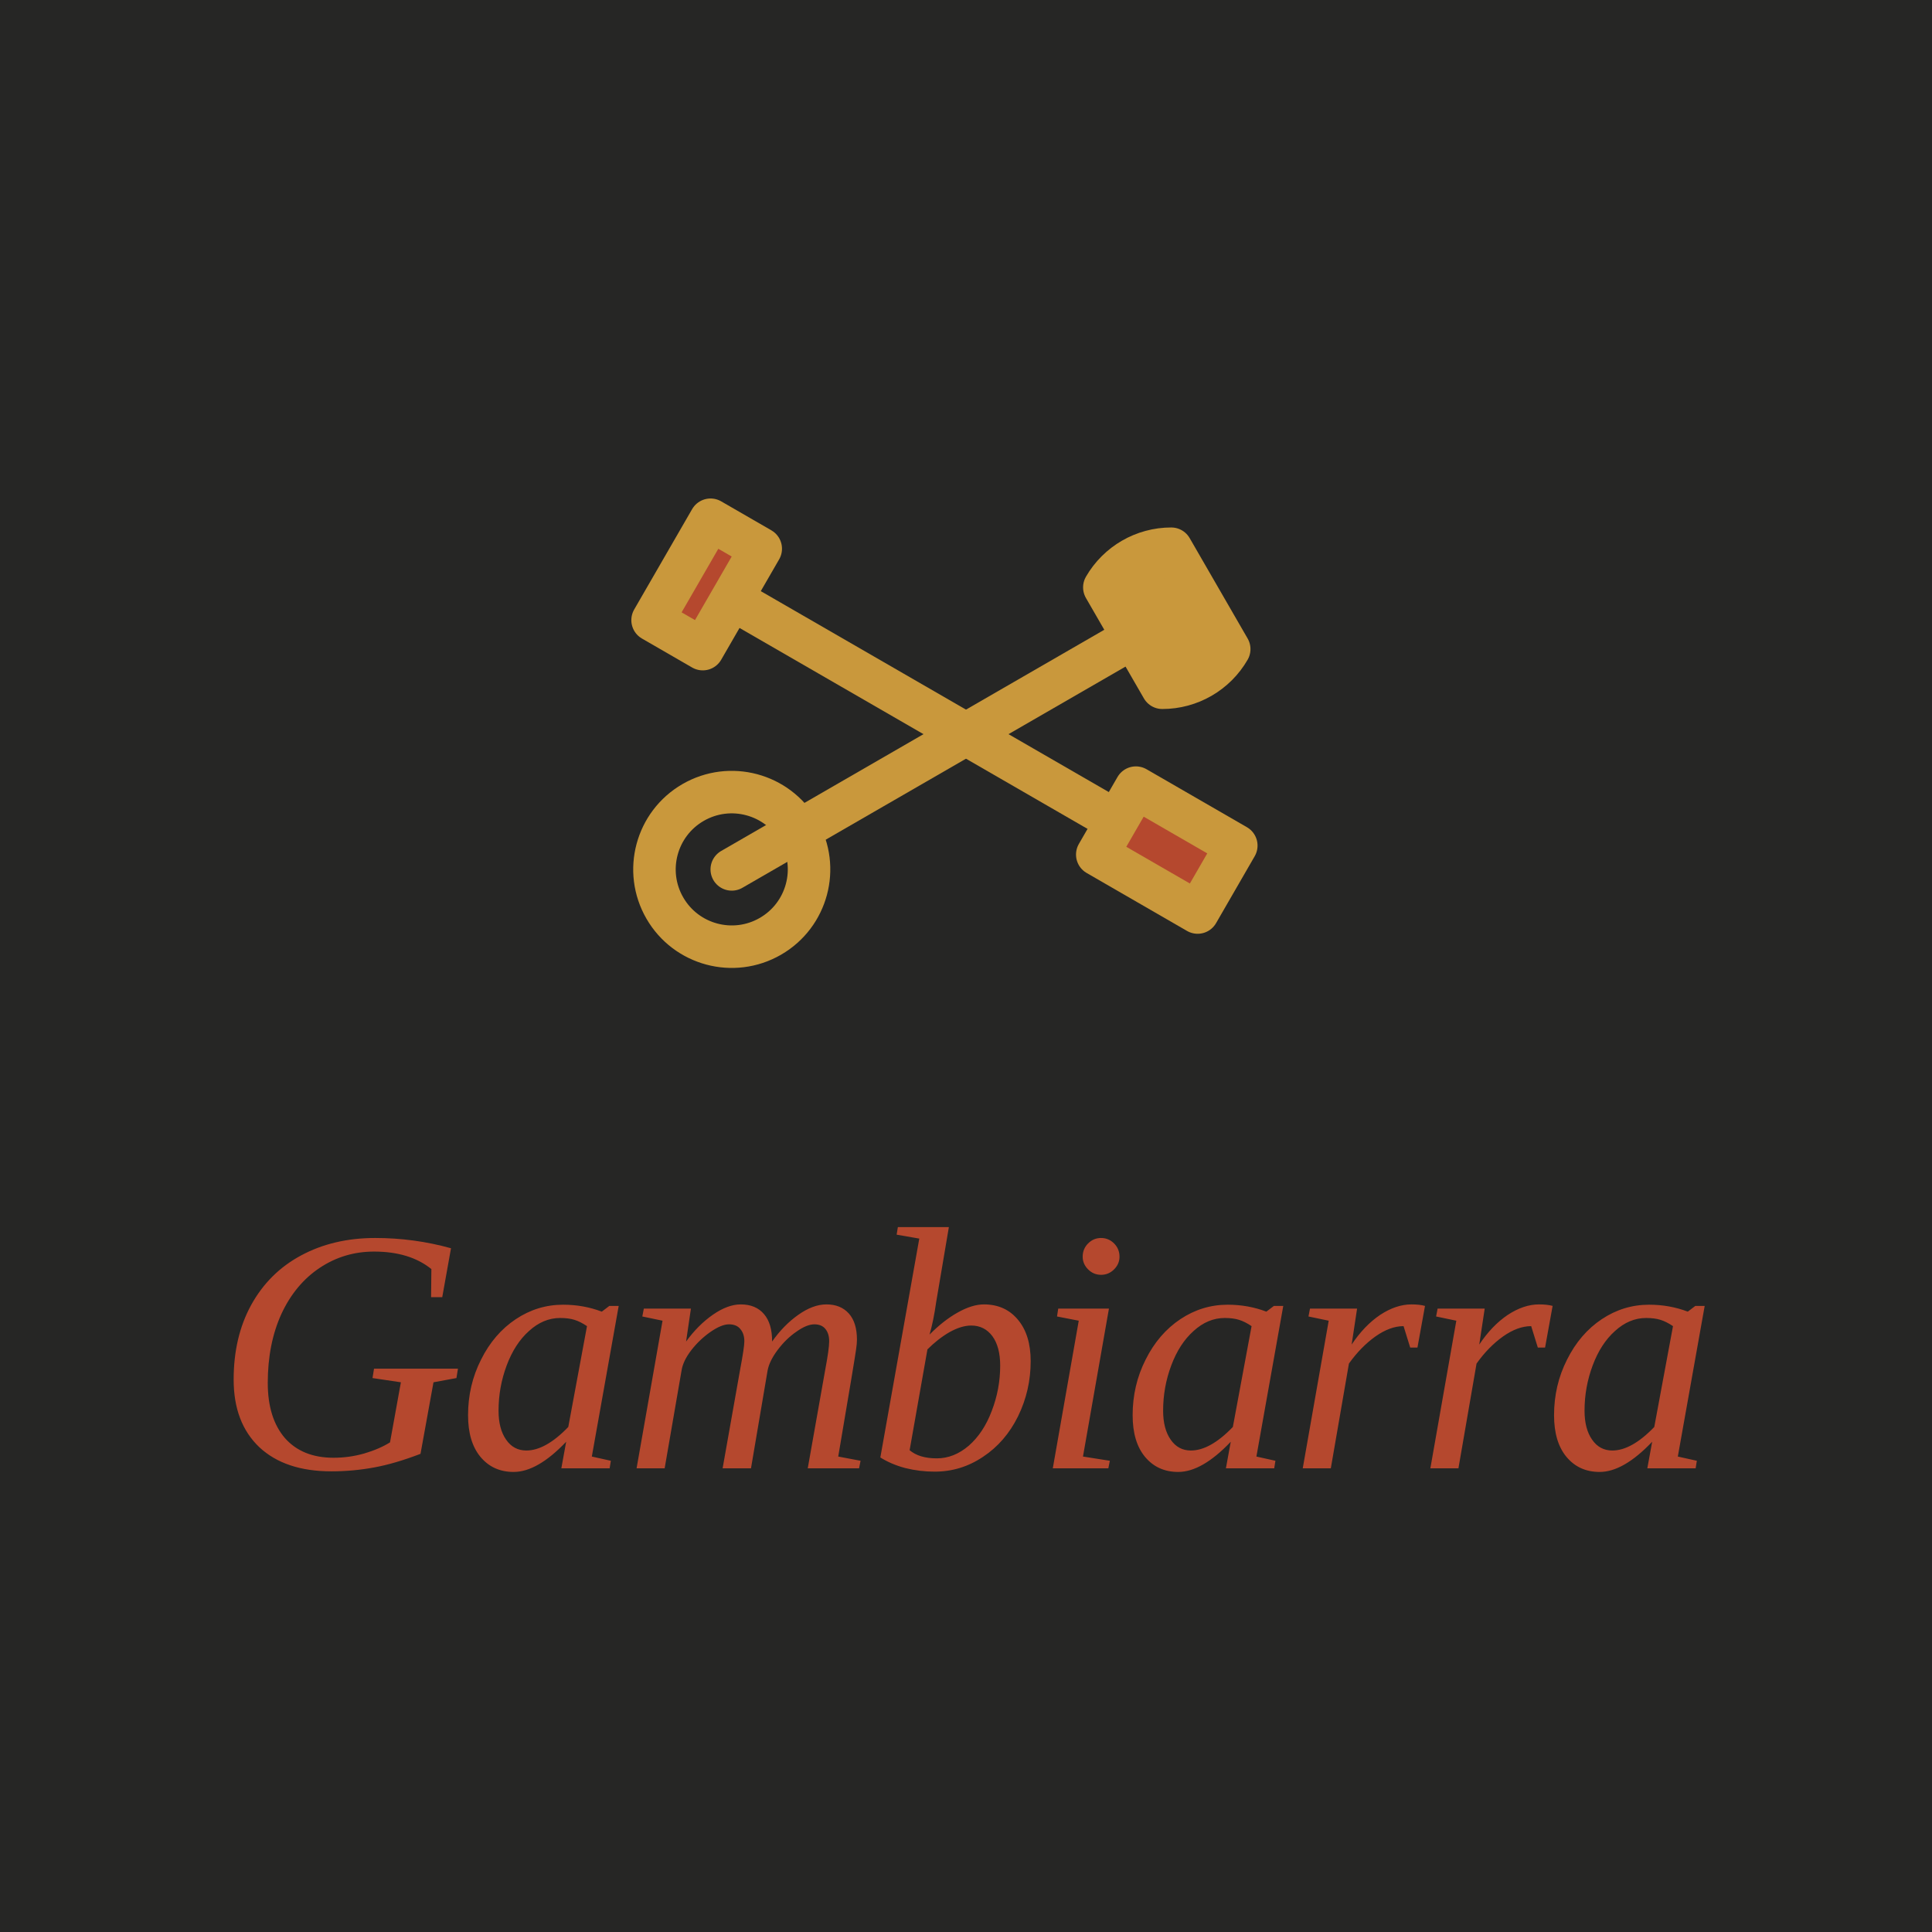
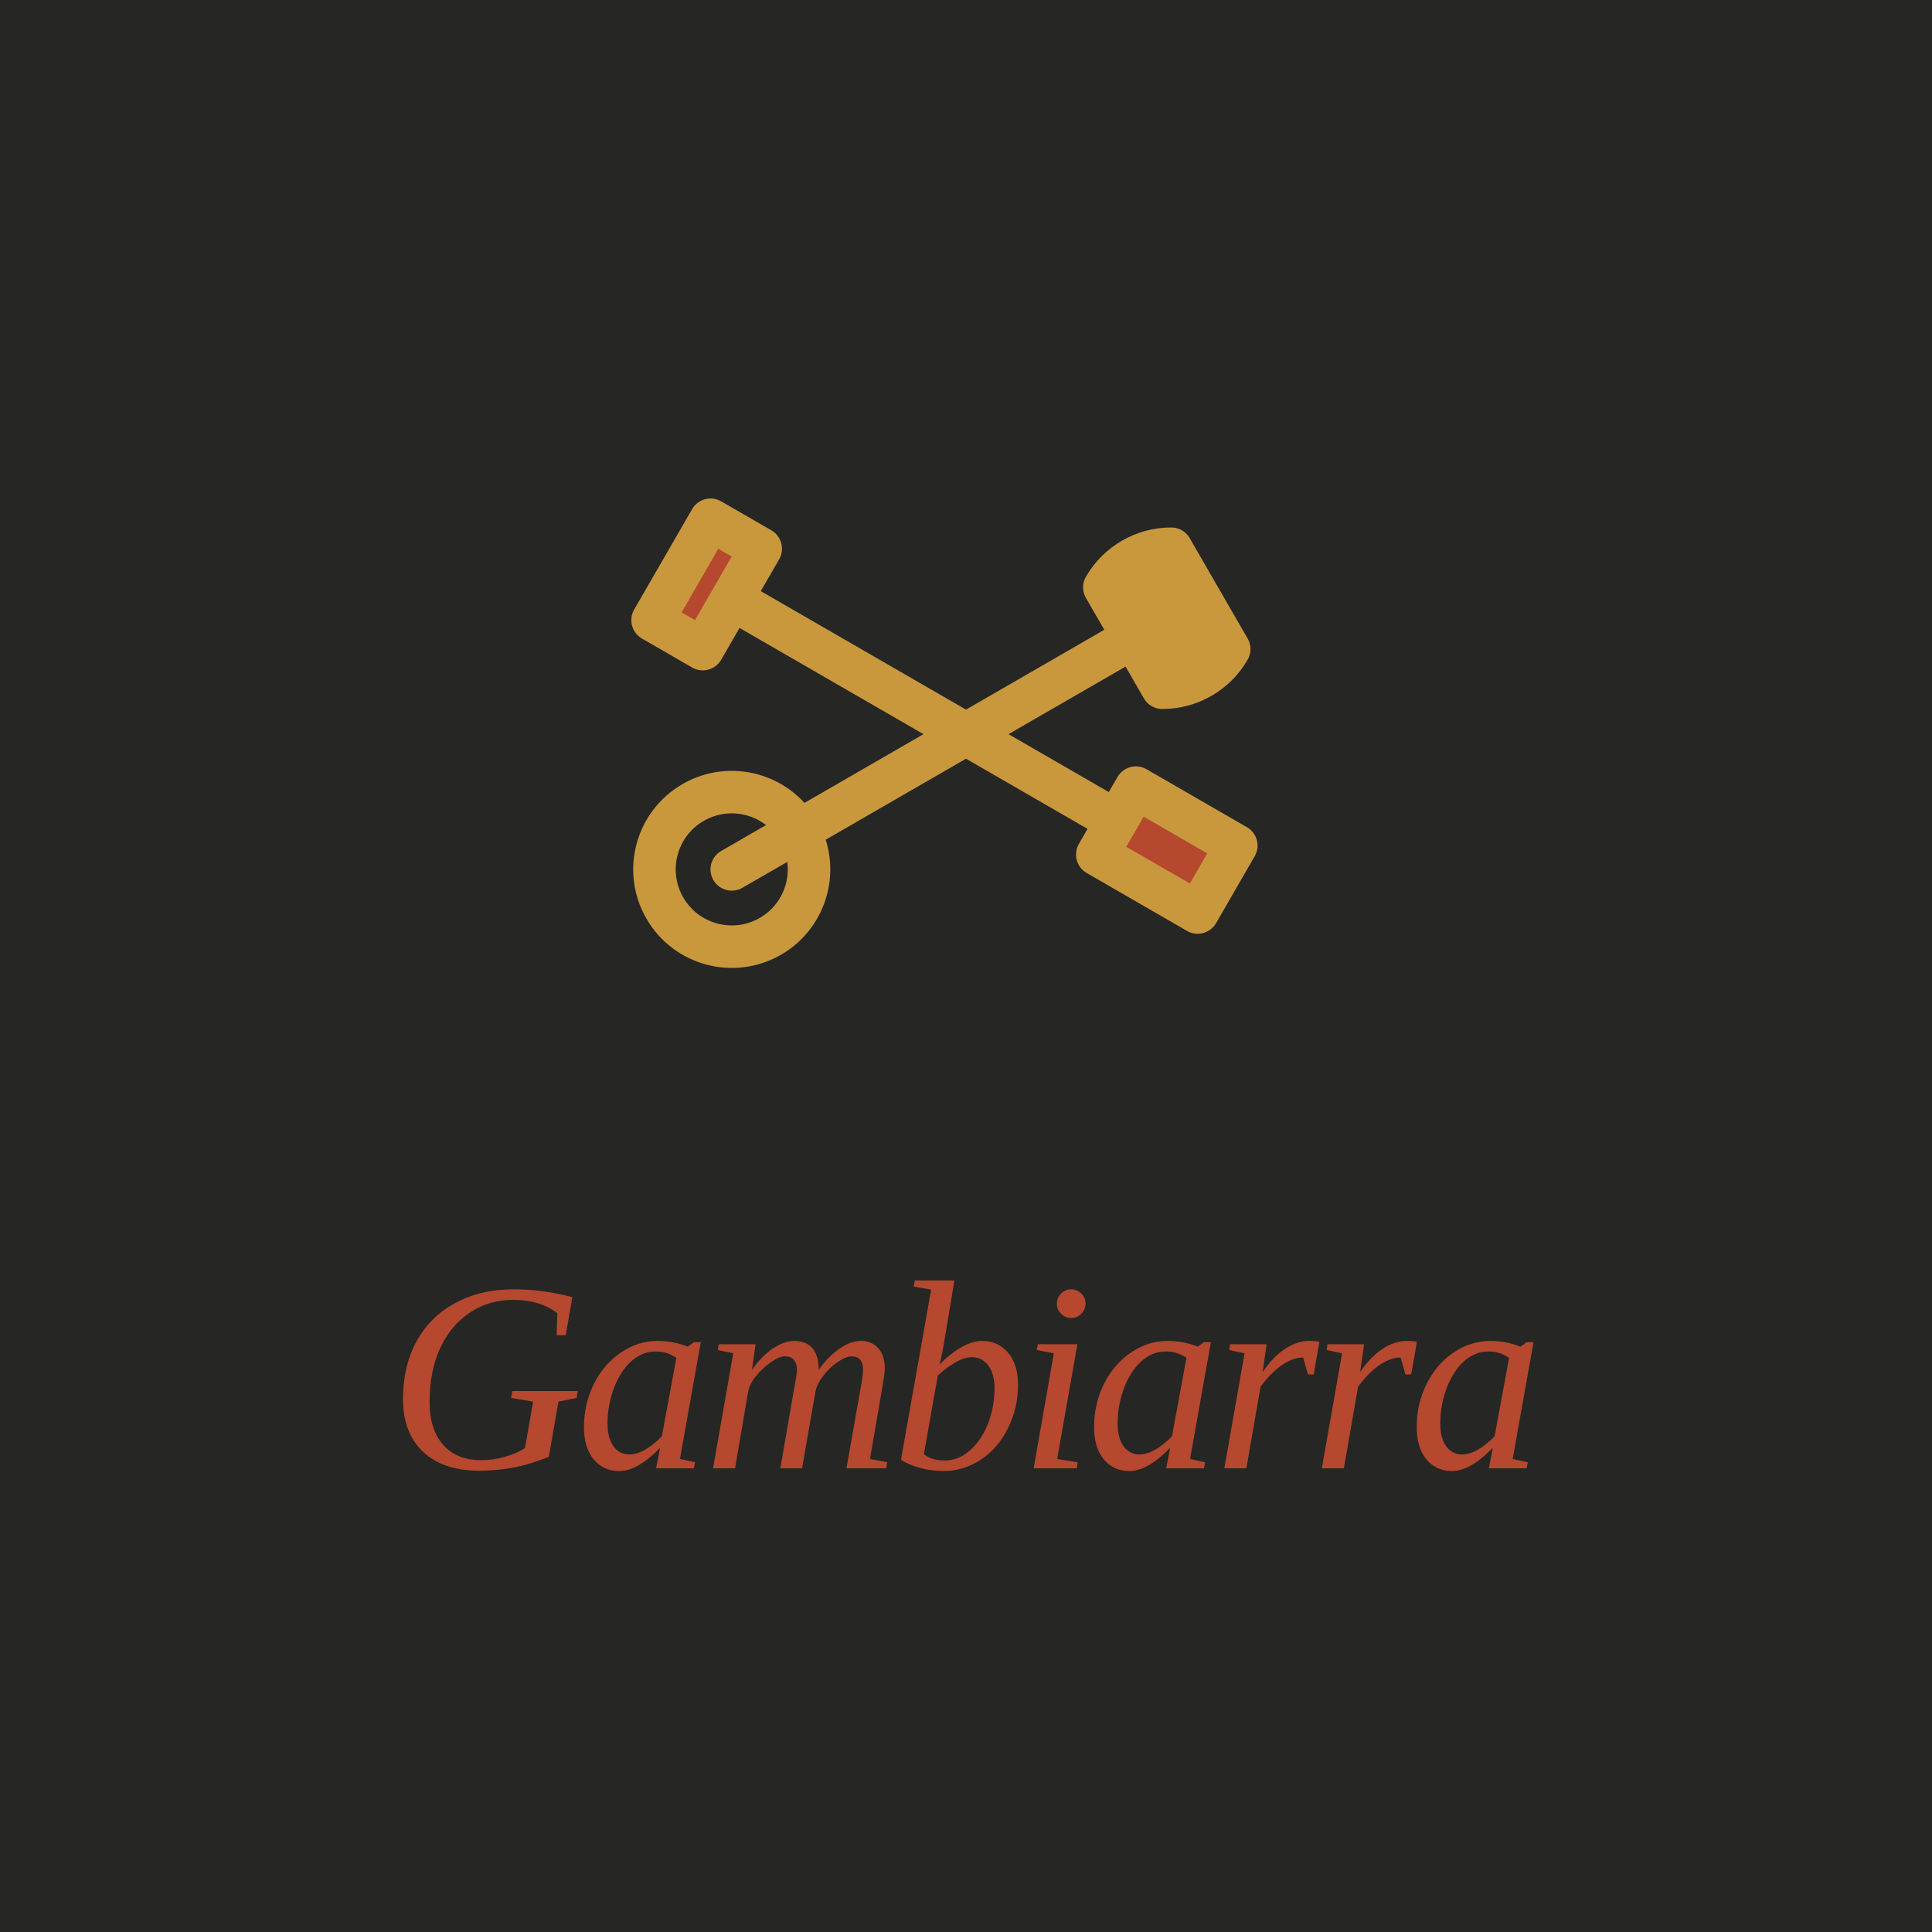
<svg xmlns="http://www.w3.org/2000/svg" viewBox="0 0 100 100" preserveAspectRatio="xMidYMid slice">
  <rect width="100" height="100" fill="#262625" />
  <g transform="translate(50 38)" stroke="#C9983C" stroke-width="2.2" stroke-linecap="round" stroke-linejoin="round" fill="none">
    <g transform="rotate(-30)">
      <line x1="-14" y1="0" x2="10" y2="0" />
      <path d="M 10 -3 A 4 4 0 0 1 14 -3 L 14 3 A 4 4 0 0 1 10 3 Z" fill="#C9983C" />
      <circle cx="-14" cy="0" r="4" />
    </g>
    <g transform="rotate(30)">
      <line x1="-14" y1="0" x2="9" y2="0" />
      <rect x="9" y="-2" width="6" height="4" fill="#B5482E" />
      <rect x="-17" y="-3" width="3" height="6" fill="#B5482E" />
    </g>
  </g>
-   <text x="50" y="76" font-family="Fraunces, Georgia, 'Times New Roman', serif" font-size="18" font-style="italic" font-weight="500" fill="#B5482E" text-anchor="middle" letter-spacing="-0.4">Gambiarra</text>
+   <text x="50" y="76" font-family="Fraunces, Georgia, 'Times New Roman', serif" font-size="14" font-style="italic" font-weight="500" fill="#B5482E" text-anchor="middle" letter-spacing="-0.4">Gambiarra</text>
</svg>
